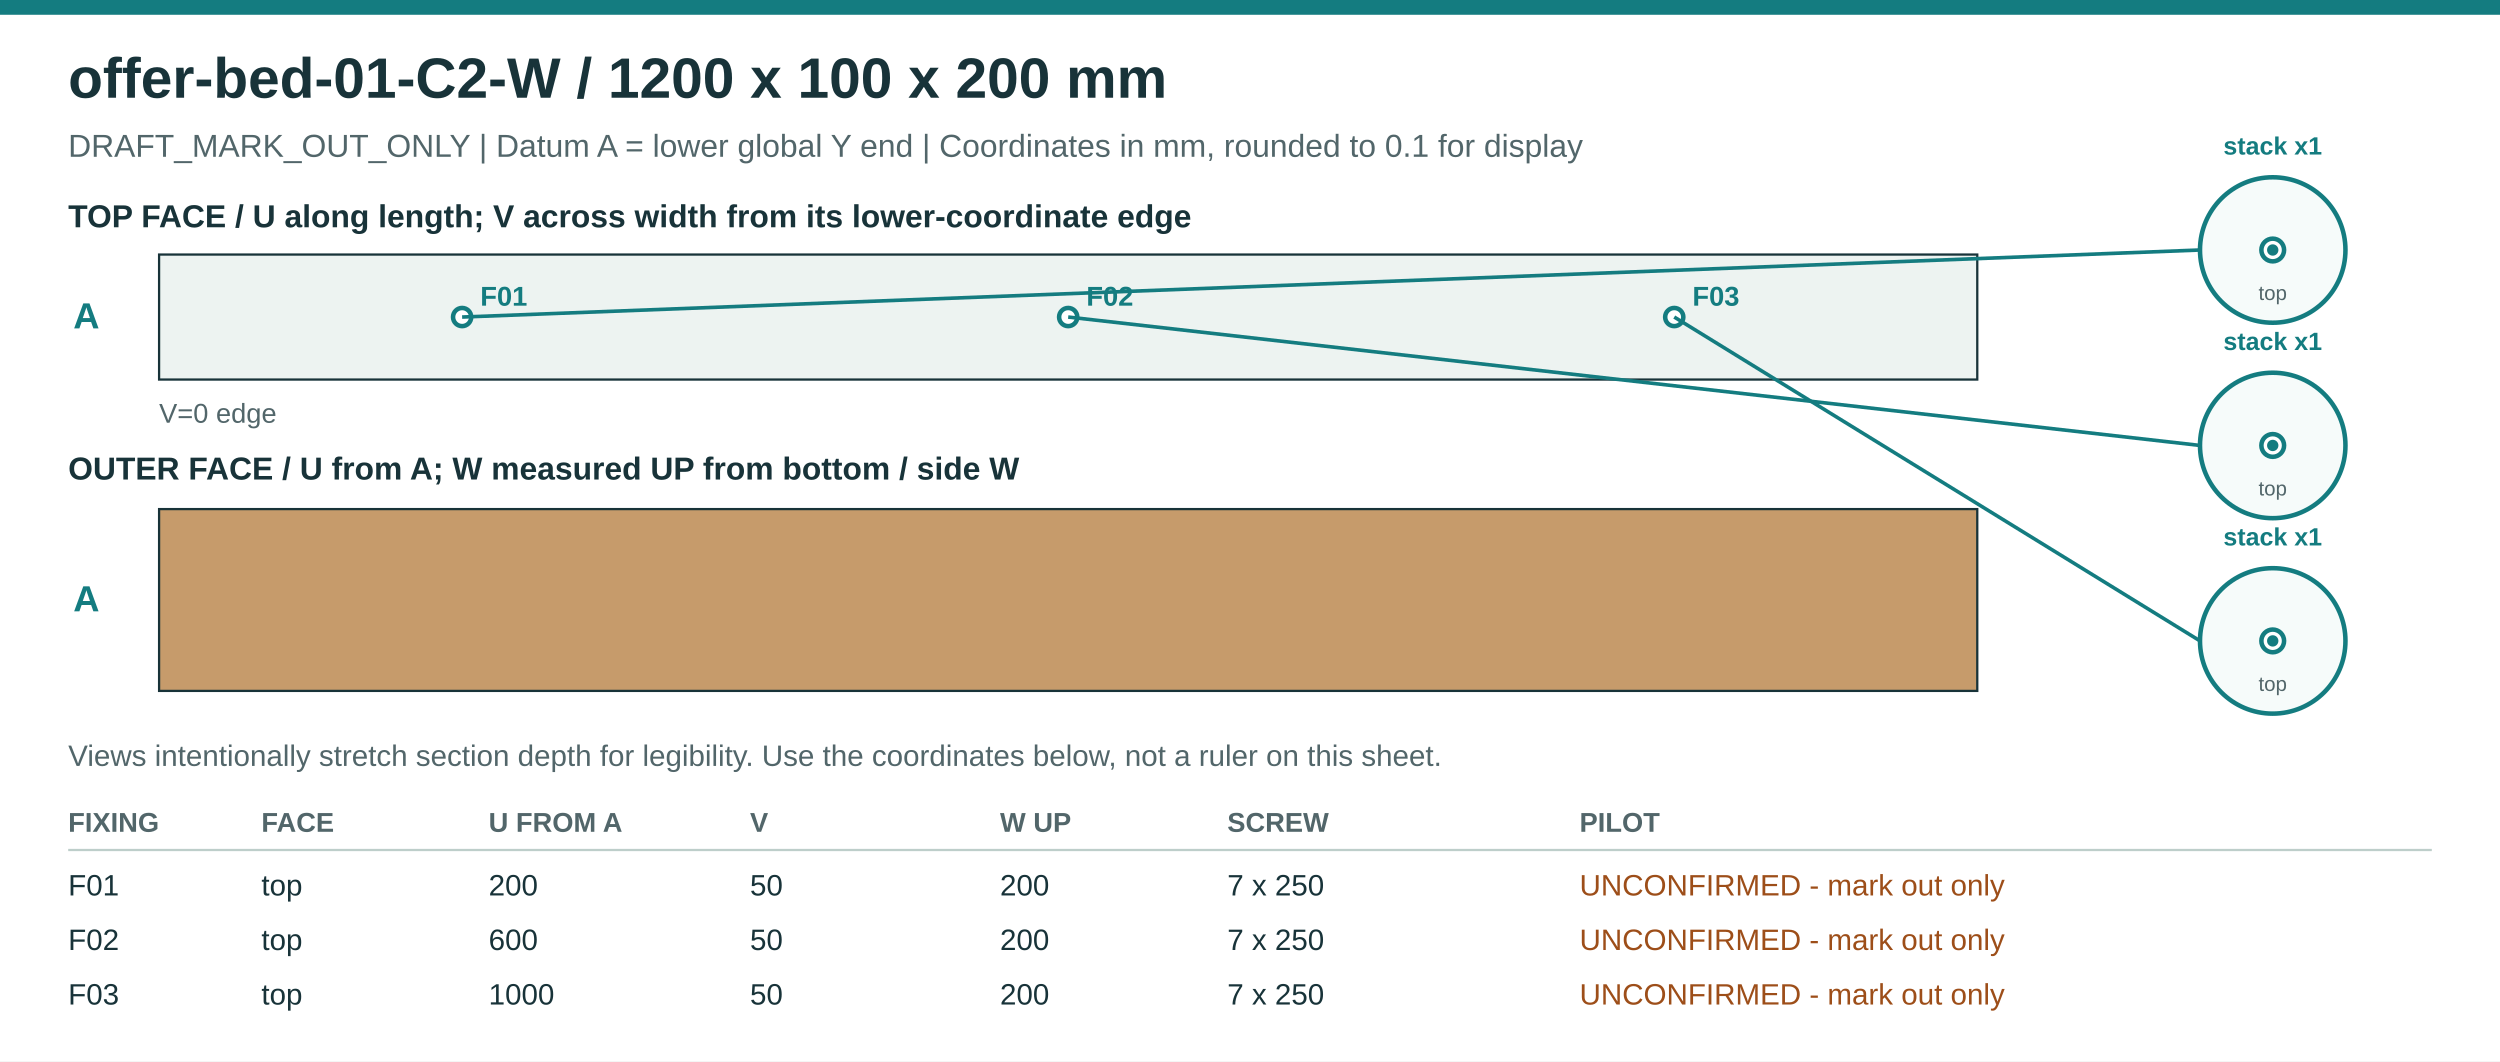
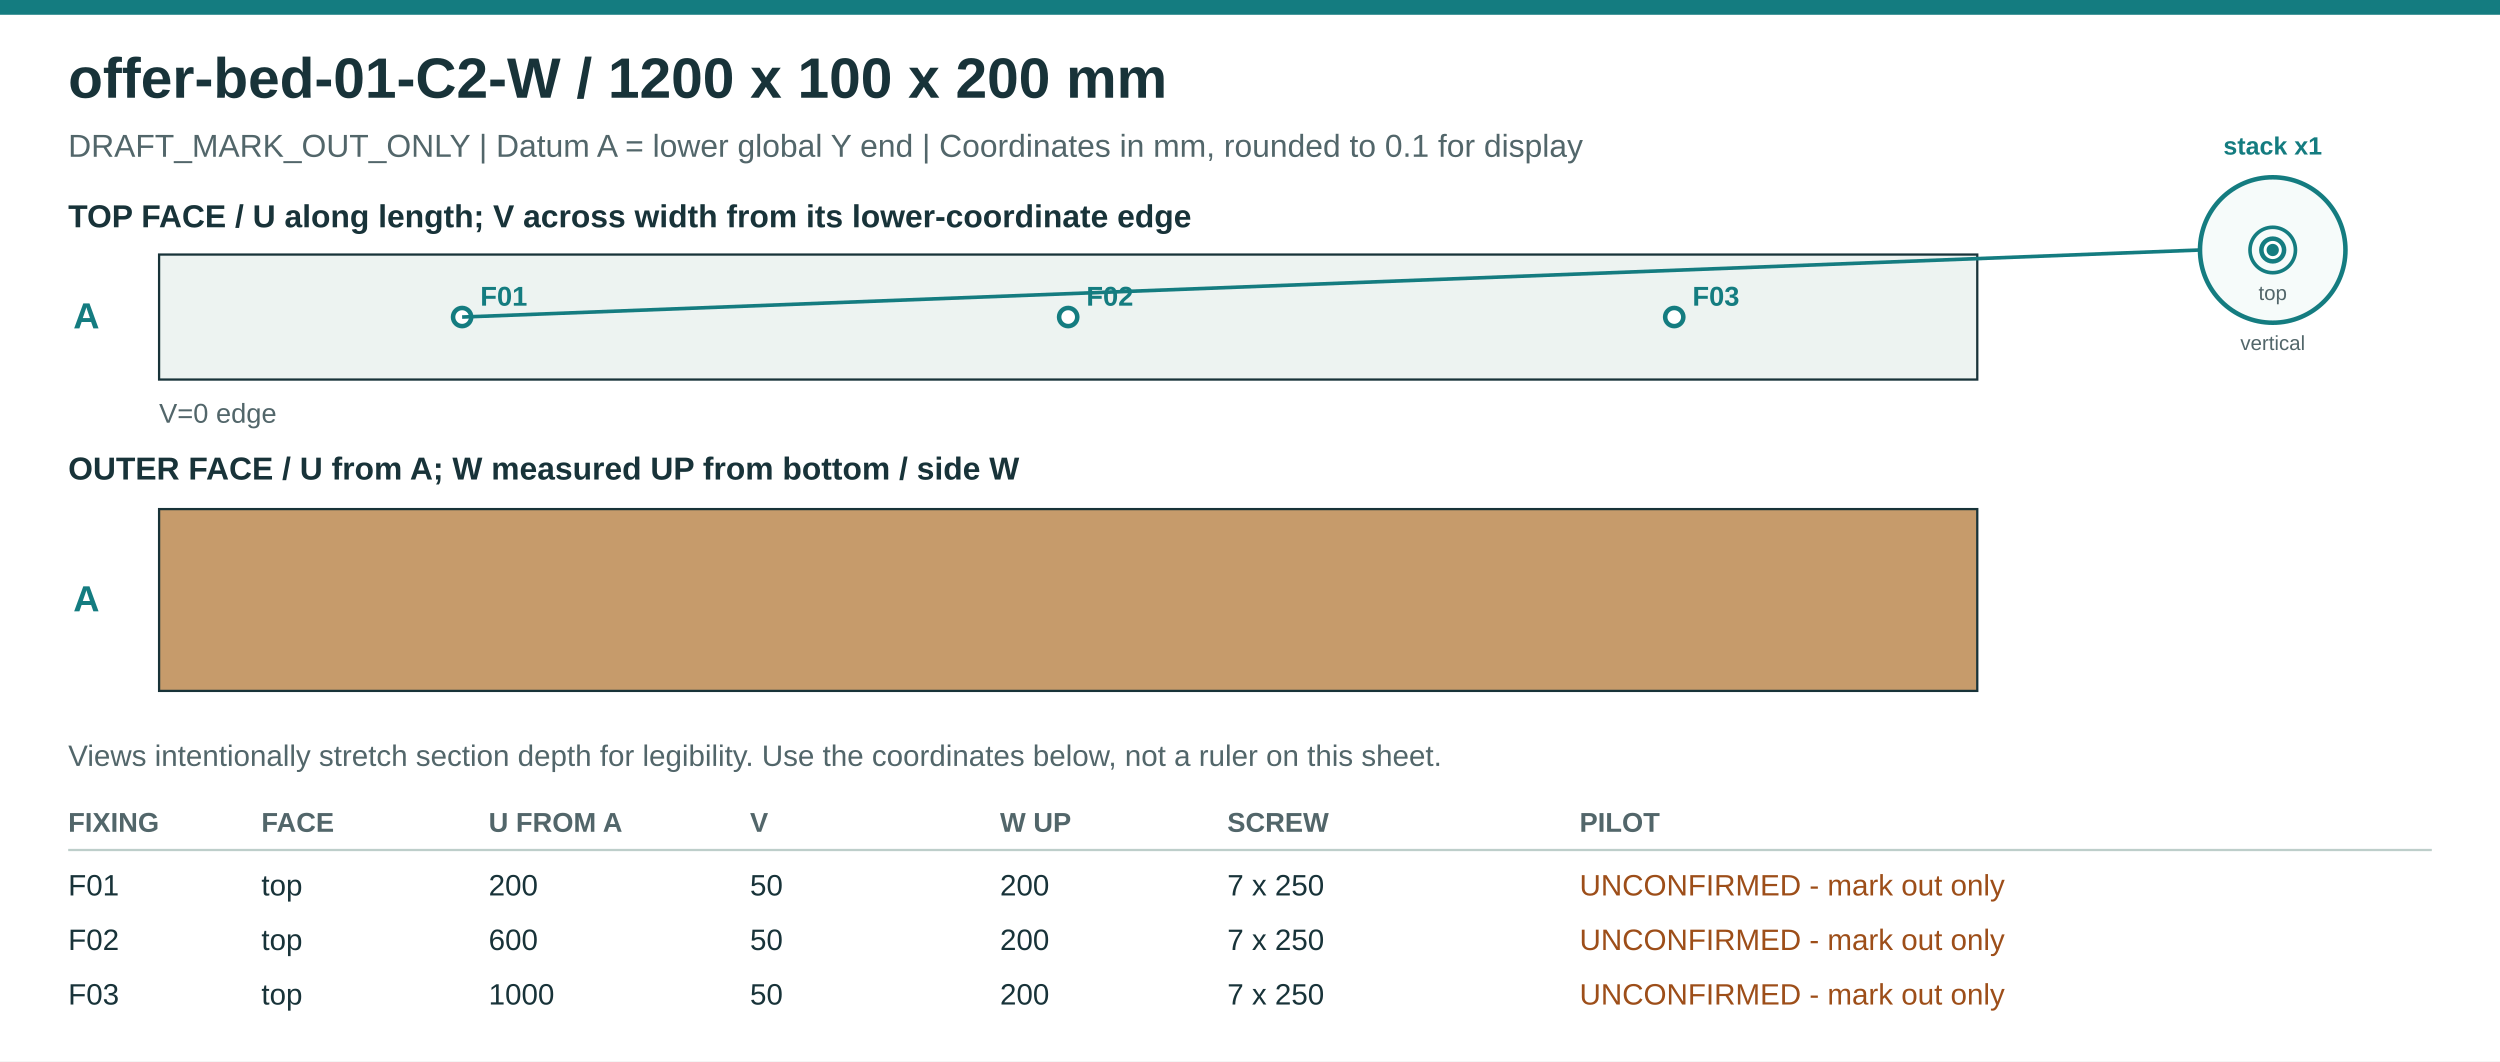
<svg xmlns="http://www.w3.org/2000/svg" width="1100" height="467" viewBox="0 0 1100 467">
  <rect width="100%" height="100%" fill="white" />
  <rect x="0" y="0" width="1100" height="6" fill="#147c80" stroke="#147c80" stroke-width="1" />
  <text x="30" y="43" font-family="Arial,Helvetica,sans-serif" font-size="25" font-weight="700" fill="#183339" text-anchor="start">offer-bed-01-C2-W / 1200 x 100 x 200 mm</text>
  <text x="30" y="69" font-family="Arial,Helvetica,sans-serif" font-size="14" font-weight="400" fill="#52666a" text-anchor="start">DRAFT_MARK_OUT_ONLY  |  Datum A = lower global Y end  |  Coordinates in mm, rounded to 0.1 for display</text>
  <text x="30" y="100" font-family="Arial,Helvetica,sans-serif" font-size="14" font-weight="700" fill="#183339" text-anchor="start">TOP FACE / U along length; V across width from its lower-coordinate edge</text>
  <rect x="70" y="112" width="800" height="55" fill="#edf3f1" stroke="#183339" stroke-width="1" />
  <text x="38" y="144.5" font-family="Arial,Helvetica,sans-serif" font-size="16" font-weight="700" fill="#147c80" text-anchor="middle">A</text>
  <text x="70" y="186" font-family="Arial,Helvetica,sans-serif" font-size="12" font-weight="400" fill="#52666a" text-anchor="start">V=0 edge</text>
  <text x="30" y="211" font-family="Arial,Helvetica,sans-serif" font-size="14" font-weight="700" fill="#183339" text-anchor="start">OUTER FACE / U from A; W measured UP from bottom / side W</text>
  <rect x="70" y="224" width="800" height="80" fill="#c69b6b" stroke="#183339" stroke-width="1" />
  <text x="38" y="269.0" font-family="Arial,Helvetica,sans-serif" font-size="16" font-weight="700" fill="#147c80" text-anchor="middle">A</text>
  <circle cx="203.333" cy="139.5" r="4" fill="white" stroke="#147c80" stroke-width="2" />
  <text x="211.333" y="134.5" font-family="Arial,Helvetica,sans-serif" font-size="12" font-weight="700" fill="#147c80" text-anchor="start">F01</text>
  <circle cx="470.0" cy="139.5" r="4" fill="white" stroke="#147c80" stroke-width="2" />
  <text x="478.0" y="134.5" font-family="Arial,Helvetica,sans-serif" font-size="12" font-weight="700" fill="#147c80" text-anchor="start">F02</text>
  <circle cx="736.667" cy="139.5" r="4" fill="white" stroke="#147c80" stroke-width="2" />
  <text x="744.667" y="134.5" font-family="Arial,Helvetica,sans-serif" font-size="12" font-weight="700" fill="#147c80" text-anchor="start">F03</text>
  <line x1="203.333" y1="139.5" x2="968" y2="110" stroke="#147c80" stroke-width="1.6" />
  <circle cx="1000" cy="110" r="32" fill="#f6fbfa" stroke="#147c80" stroke-width="2" />
  <circle cx="1000" cy="110" r="5" fill="white" stroke="#147c80" stroke-width="2" />
  <text x="1000" y="68" font-family="Arial,Helvetica,sans-serif" font-size="11" font-weight="700" fill="#147c80" text-anchor="middle">stack x1</text>
  <text x="1000" y="132" font-family="Arial,Helvetica,sans-serif" font-size="9" font-weight="400" fill="#52666a" text-anchor="middle">top</text>
-   <line x1="1000" y1="110" x2="1000" y2="110" stroke="#147c80" stroke-width="1.8" />
-   <circle cx="1000" cy="110" r="2" fill="#147c80" stroke="#147c80" stroke-width="1" />
-   <line x1="470.0" y1="139.5" x2="968" y2="196" stroke="#147c80" stroke-width="1.6" />
-   <circle cx="1000" cy="196" r="32" fill="#f6fbfa" stroke="#147c80" stroke-width="2" />
-   <circle cx="1000" cy="196" r="5" fill="white" stroke="#147c80" stroke-width="2" />
-   <text x="1000" y="154" font-family="Arial,Helvetica,sans-serif" font-size="11" font-weight="700" fill="#147c80" text-anchor="middle">stack x1</text>
-   <text x="1000" y="218" font-family="Arial,Helvetica,sans-serif" font-size="9" font-weight="400" fill="#52666a" text-anchor="middle">top</text>
-   <line x1="1000" y1="196" x2="1000" y2="196" stroke="#147c80" stroke-width="1.8" />
-   <circle cx="1000" cy="196" r="2" fill="#147c80" stroke="#147c80" stroke-width="1" />
-   <line x1="736.667" y1="139.5" x2="968" y2="282" stroke="#147c80" stroke-width="1.6" />
-   <circle cx="1000" cy="282" r="32" fill="#f6fbfa" stroke="#147c80" stroke-width="2" />
-   <circle cx="1000" cy="282" r="5" fill="white" stroke="#147c80" stroke-width="2" />
-   <text x="1000" y="240" font-family="Arial,Helvetica,sans-serif" font-size="11" font-weight="700" fill="#147c80" text-anchor="middle">stack x1</text>
-   <text x="1000" y="304" font-family="Arial,Helvetica,sans-serif" font-size="9" font-weight="400" fill="#52666a" text-anchor="middle">top</text>
-   <line x1="1000" y1="282" x2="1000" y2="282" stroke="#147c80" stroke-width="1.8" />
-   <circle cx="1000" cy="282" r="2" fill="#147c80" stroke="#147c80" stroke-width="1" />
+   <circle cx="1000" cy="110" r="10" fill="none" stroke="#147c80" stroke-width="1.6" />
+   <circle cx="1000" cy="110" r="2.2" fill="#147c80" stroke="#147c80" stroke-width="1" />
+   <text x="1000" y="154" font-family="Arial,Helvetica,sans-serif" font-size="9" font-weight="400" fill="#52666a" text-anchor="middle">vertical</text>
  <text x="30" y="337" font-family="Arial,Helvetica,sans-serif" font-size="13" font-weight="400" fill="#52666a" text-anchor="start">Views intentionally stretch section depth for legibility. Use the coordinates below, not a ruler on this sheet.</text>
  <text x="30" y="366" font-family="Arial,Helvetica,sans-serif" font-size="12" font-weight="700" fill="#52666a" text-anchor="start">FIXING</text>
  <text x="115" y="366" font-family="Arial,Helvetica,sans-serif" font-size="12" font-weight="700" fill="#52666a" text-anchor="start">FACE</text>
  <text x="215" y="366" font-family="Arial,Helvetica,sans-serif" font-size="12" font-weight="700" fill="#52666a" text-anchor="start">U FROM A</text>
  <text x="330" y="366" font-family="Arial,Helvetica,sans-serif" font-size="12" font-weight="700" fill="#52666a" text-anchor="start">V</text>
  <text x="440" y="366" font-family="Arial,Helvetica,sans-serif" font-size="12" font-weight="700" fill="#52666a" text-anchor="start">W UP</text>
  <text x="540" y="366" font-family="Arial,Helvetica,sans-serif" font-size="12" font-weight="700" fill="#52666a" text-anchor="start">SCREW</text>
  <text x="695" y="366" font-family="Arial,Helvetica,sans-serif" font-size="12" font-weight="700" fill="#52666a" text-anchor="start">PILOT</text>
  <line x1="30" y1="374" x2="1070" y2="374" stroke="#bdceca" stroke-width="1" />
  <text x="30" y="394" font-family="Arial,Helvetica,sans-serif" font-size="13" font-weight="400" fill="#183339" text-anchor="start">F01</text>
  <text x="115" y="394" font-family="Arial,Helvetica,sans-serif" font-size="13" font-weight="400" fill="#183339" text-anchor="start">top</text>
  <text x="215" y="394" font-family="Arial,Helvetica,sans-serif" font-size="13" font-weight="400" fill="#183339" text-anchor="start">200</text>
  <text x="330" y="394" font-family="Arial,Helvetica,sans-serif" font-size="13" font-weight="400" fill="#183339" text-anchor="start">50</text>
  <text x="440" y="394" font-family="Arial,Helvetica,sans-serif" font-size="13" font-weight="400" fill="#183339" text-anchor="start">200</text>
  <text x="540" y="394" font-family="Arial,Helvetica,sans-serif" font-size="13" font-weight="400" fill="#183339" text-anchor="start">7 x 250</text>
  <text x="695" y="394" font-family="Arial,Helvetica,sans-serif" font-size="13" font-weight="400" fill="#9d4e19" text-anchor="start">UNCONFIRMED - mark out only</text>
  <text x="30" y="418" font-family="Arial,Helvetica,sans-serif" font-size="13" font-weight="400" fill="#183339" text-anchor="start">F02</text>
  <text x="115" y="418" font-family="Arial,Helvetica,sans-serif" font-size="13" font-weight="400" fill="#183339" text-anchor="start">top</text>
  <text x="215" y="418" font-family="Arial,Helvetica,sans-serif" font-size="13" font-weight="400" fill="#183339" text-anchor="start">600</text>
  <text x="330" y="418" font-family="Arial,Helvetica,sans-serif" font-size="13" font-weight="400" fill="#183339" text-anchor="start">50</text>
  <text x="440" y="418" font-family="Arial,Helvetica,sans-serif" font-size="13" font-weight="400" fill="#183339" text-anchor="start">200</text>
  <text x="540" y="418" font-family="Arial,Helvetica,sans-serif" font-size="13" font-weight="400" fill="#183339" text-anchor="start">7 x 250</text>
  <text x="695" y="418" font-family="Arial,Helvetica,sans-serif" font-size="13" font-weight="400" fill="#9d4e19" text-anchor="start">UNCONFIRMED - mark out only</text>
  <text x="30" y="442" font-family="Arial,Helvetica,sans-serif" font-size="13" font-weight="400" fill="#183339" text-anchor="start">F03</text>
  <text x="115" y="442" font-family="Arial,Helvetica,sans-serif" font-size="13" font-weight="400" fill="#183339" text-anchor="start">top</text>
  <text x="215" y="442" font-family="Arial,Helvetica,sans-serif" font-size="13" font-weight="400" fill="#183339" text-anchor="start">1000</text>
  <text x="330" y="442" font-family="Arial,Helvetica,sans-serif" font-size="13" font-weight="400" fill="#183339" text-anchor="start">50</text>
  <text x="440" y="442" font-family="Arial,Helvetica,sans-serif" font-size="13" font-weight="400" fill="#183339" text-anchor="start">200</text>
  <text x="540" y="442" font-family="Arial,Helvetica,sans-serif" font-size="13" font-weight="400" fill="#183339" text-anchor="start">7 x 250</text>
  <text x="695" y="442" font-family="Arial,Helvetica,sans-serif" font-size="13" font-weight="400" fill="#9d4e19" text-anchor="start">UNCONFIRMED - mark out only</text>
</svg>
